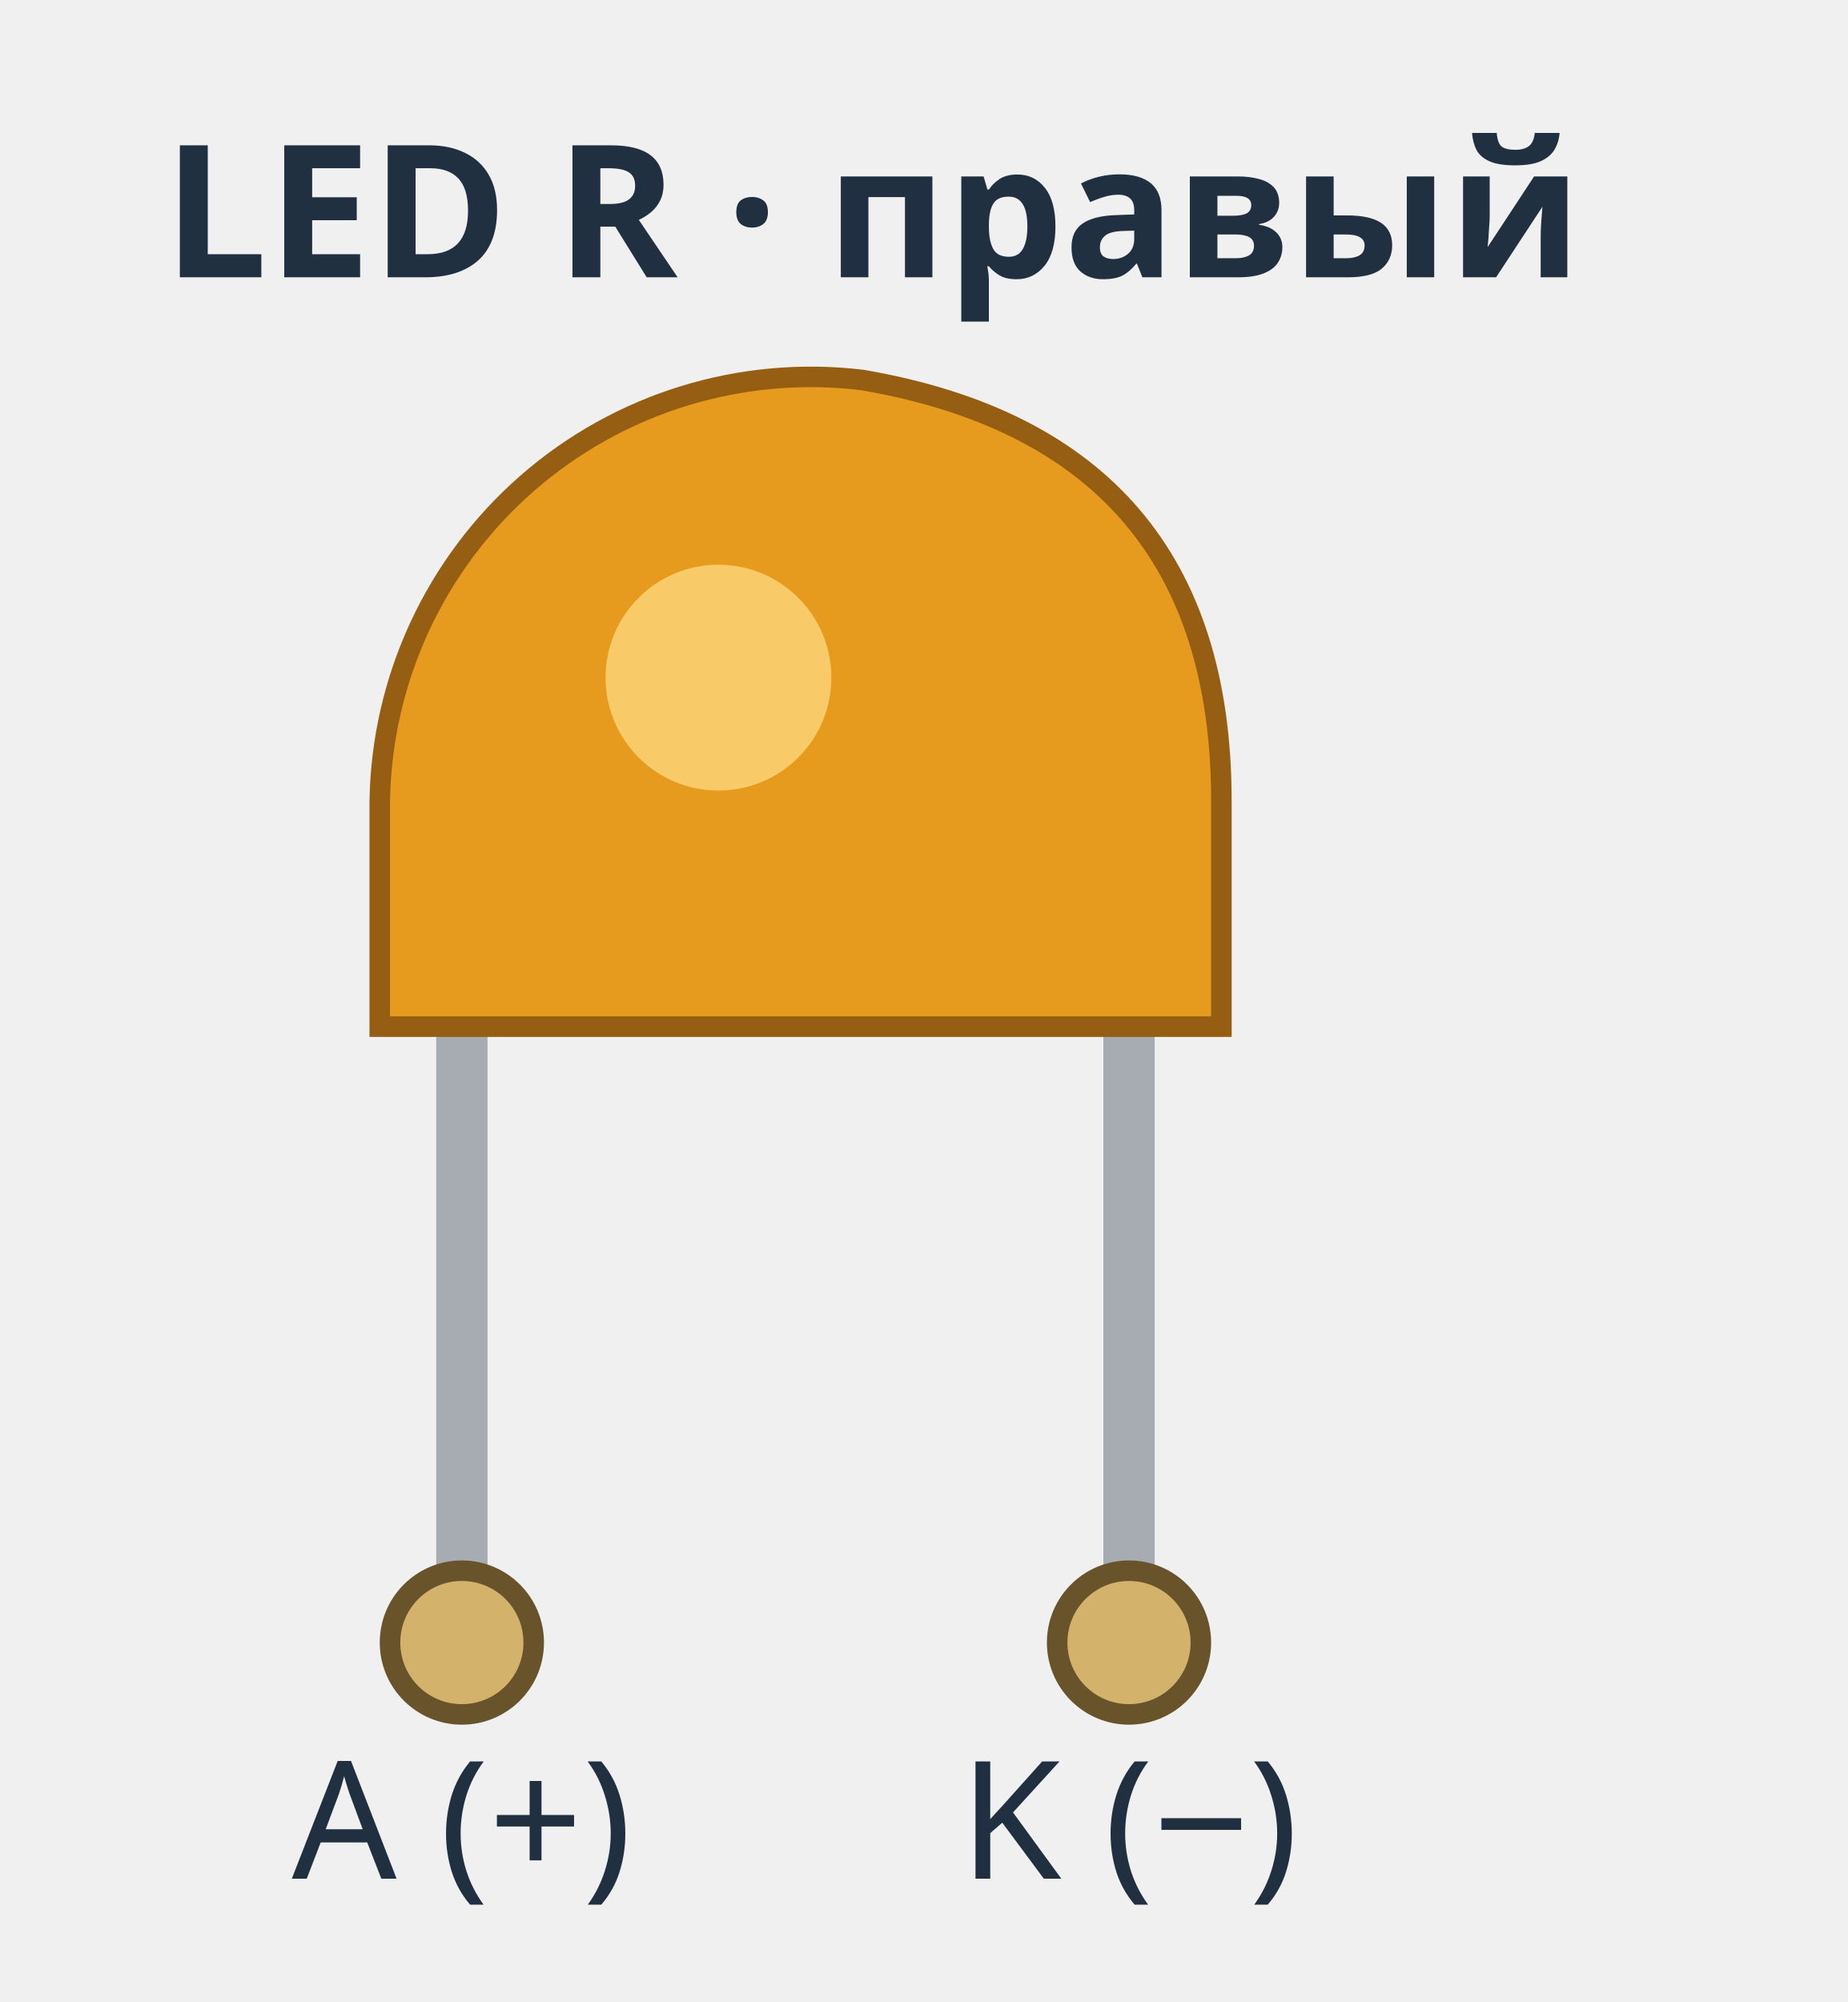
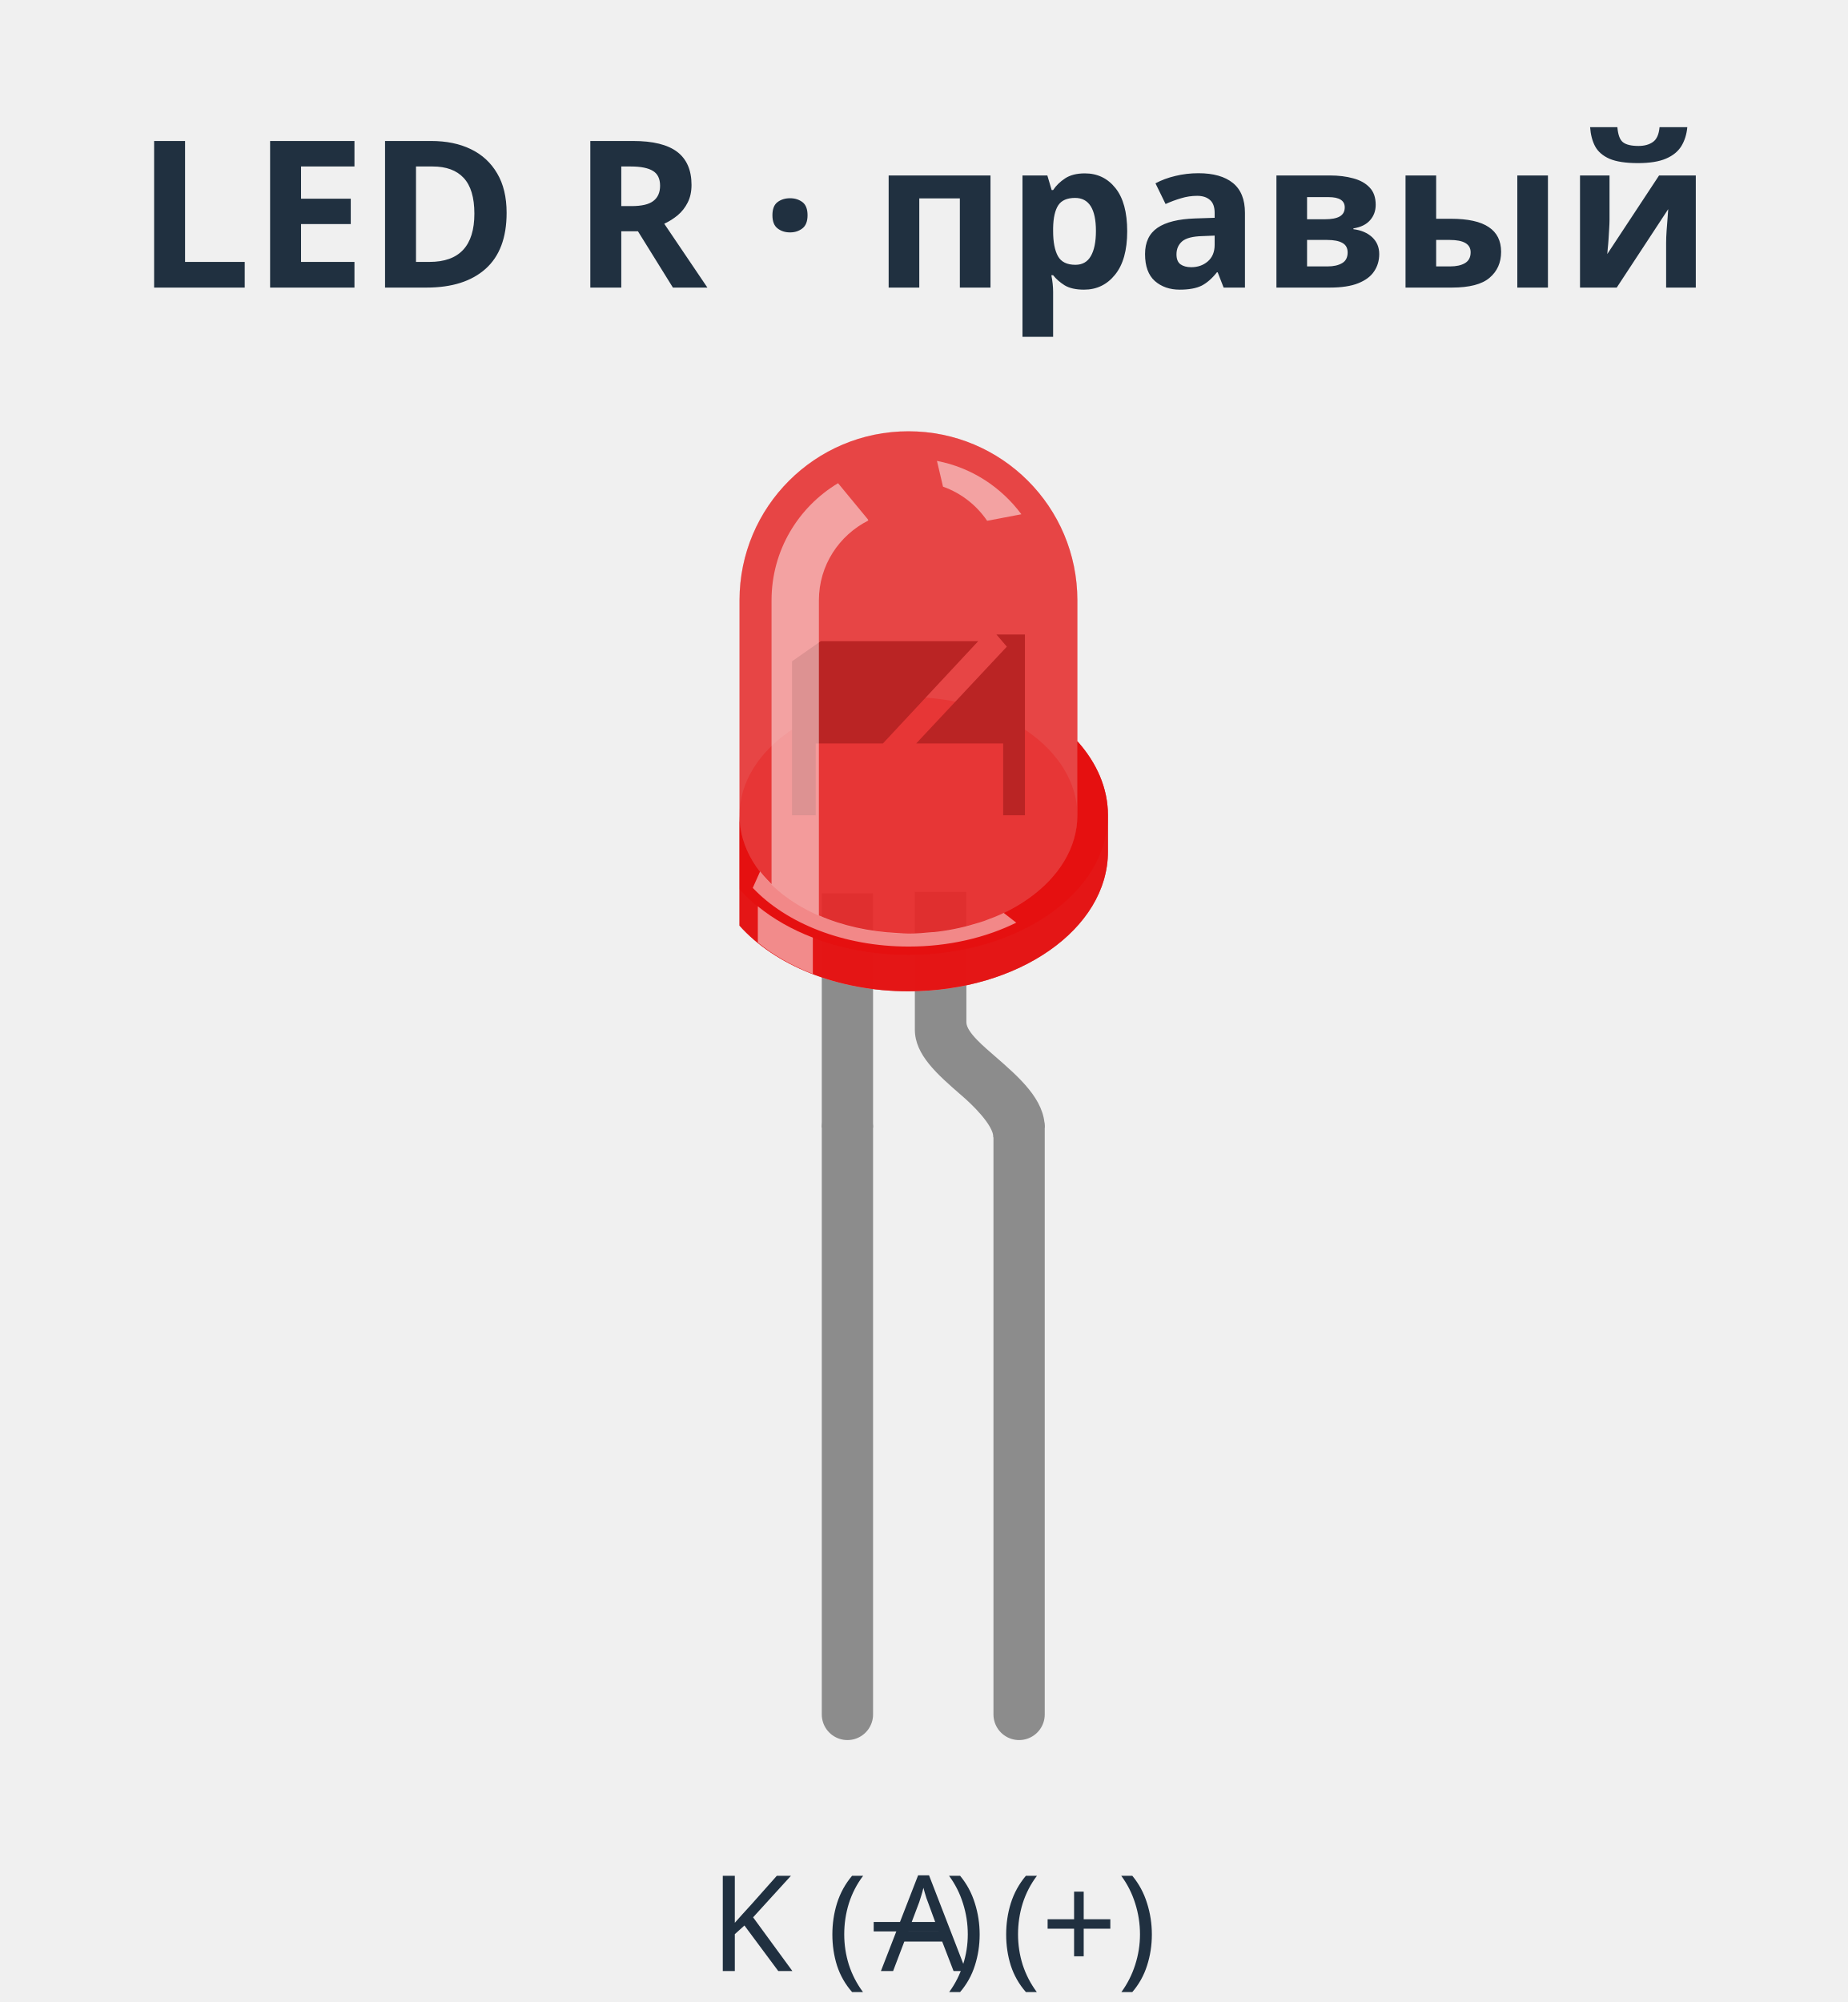
<svg xmlns="http://www.w3.org/2000/svg" width="2in" height="2.167in" viewBox="0 0 180 195">
  <g id="breadboard">
-     <text x="85" y="27" font-family="Noto Sans,Arial,sans-serif" font-size="18" fill="#203040" text-anchor="middle" font-weight="bold">LED R · правый</text>
-     <path d="M45 90 V160 M110 90 V160" stroke="#a6acb1" stroke-width="5" />
-     <path d="M37 100 V78 A42 42 0 0 1 84 37 Q119 43 119 78 V100 Z" fill="#e79b1e" stroke="#965e12" stroke-width="2" />
-     <circle cx="70" cy="66" r="10" fill="#f9cb68" stroke="#f9cb68" stroke-width="2" />
-     <text x="45" y="183" font-family="Noto Sans,Arial,sans-serif" font-size="16" fill="#203040" text-anchor="middle" font-weight="normal">A (+)</text>
-     <text x="110" y="183" font-family="Noto Sans,Arial,sans-serif" font-size="16" fill="#203040" text-anchor="middle" font-weight="normal">K (−)</text>
-     <circle id="connector0pin" cx="45" cy="160" r="7" fill="#d3b36c" stroke="#68532b" stroke-width="2" />
-     <rect id="connector0terminal" x="44.5" y="159.5" width="1" height="1" fill="none" stroke="none" />
-     <circle id="connector1pin" cx="110" cy="160" r="7" fill="#d3b36c" stroke="#68532b" stroke-width="2" />
-     <rect id="connector1terminal" x="109.5" y="159.5" width="1" height="1" fill="none" stroke="none" />
+     <text x="90.0" y="28" font-family="Noto Sans,Arial,sans-serif" font-size="20" fill="#203040" text-anchor="middle" font-weight="bold">LED R · правый</text>
+     <g transform="matrix(1.672151,0,0,1.672151,72.05196,42)">
+       <rect id="lib_connector0pin" x="4.793" y="35.307" fill="none" width="2.989" height="1" transform="matrix(1,0,0,1,0,0)" />
+       <rect id="lib_connector1pin" x="14.793" y="35.307" fill="none" width="2.992" height="1" transform="matrix(1,0,0,1,0,0)" />
+       <line id="lib_connector0leg" stroke-linecap="round" x1="6.287" y1="40.565" x2="6.287" y2="74.754" stroke="#8C8C8C" fill="none" stroke-width="2.988" transform="matrix(1,0,0,1,0,0)" />
+       <line id="lib_connector1leg" stroke-linecap="round" x1="16.29" y1="40.565" x2="16.29" y2="74.754" stroke="#8C8C8C" fill="none" stroke-width="2.988" transform="matrix(1,0,0,1,0,0)" />
+       <rect x="4.793" y="26.916" fill="#8C8C8C" width="2.988" height="13.649" transform="matrix(1,0,0,1,0,0)" />
+       <path fill="#8C8C8C" d="M17.784,40.565c0-1.63-1.479-2.92-2.9-4.155c-0.578-0.51-1.666-1.391-1.666-1.979v-7.598h-3.002v8.028   c0,1.47,1.316,2.609,2.703,3.817c0.617,0.522,1.873,1.736,1.873,2.458" transform="matrix(1,0,0,1,0,0)" />
+       <path id="lib_color_path14" opacity="0.3" fill="#E60000" d="M19.685,18.057V9.845    C19.685,4.41,15.285,0,9.844,0C4.41,0,0,4.402,0,9.845v18.957c2.047,2.293,5.69,3.823,9.844,3.823    c6.416,0,11.623-3.636,11.623-8.138v-2.116C21.466,20.784,20.808,19.31,19.685,18.057z" transform="matrix(1,0,0,1,0,0)" />
+       <path id="lib_path16" opacity="0.5" fill="#E6E6E6" d="M19.685,18.057V9.845    C19.685,4.41,15.285,0,9.844,0C4.41,0,0,4.402,0,9.845v18.957c2.047,2.293,5.69,3.823,9.844,3.823    c6.416,0,11.623-3.636,11.623-8.138v-2.116C21.466,20.784,20.808,19.31,19.685,18.057z" transform="matrix(1,0,0,1,0,0)" />
+       <path id="lib_path18" opacity="0.9" fill="#D1D1D1" d="M19.685,18.057v4.313    c0,3.804-4.397,6.896-9.841,6.896C4.41,29.266,0,26.184,0,22.37v4.313V28.8c2.047,2.294,5.69,3.823,9.844,3.823    c6.416,0,11.623-3.636,11.623-8.137V22.37C21.466,20.784,20.808,19.31,19.685,18.057z" transform="matrix(1,0,0,1,0,0)" />
+       <path id="lib_color_path20" opacity="0.7" fill="#E60000" d="M19.685,18.057v4.313    c0,3.804-4.397,6.896-9.841,6.896C4.41,29.266,0,26.184,0,22.37v4.313V28.8c2.047,2.294,5.69,3.823,9.844,3.823    c6.416,0,11.623-3.636,11.623-8.137V22.37C21.466,20.784,20.808,19.31,19.685,18.057z" transform="matrix(1,0,0,1,0,0)" />
+       <path id="lib_color_path22" opacity="0.25" fill="#E60000" d="M19.685,18.057v4.313c0,3.804-4.397,6.896-9.841,6.896    C4.41,29.266,0,26.184,0,22.37v4.313c2.047,2.292,5.69,3.823,9.844,3.823c6.416,0,11.623-3.636,11.623-8.137    C21.466,20.784,20.808,19.31,19.685,18.057z" transform="matrix(1,0,0,1,0,0)" />
+       <ellipse id="lib_ellipse24" opacity="0.25" fill="#E6E6E6" cx="9.844" cy="22.37" rx="9.843" ry="6.89" transform="matrix(1,0,0,1,0,0)" />
+       <ellipse id="lib_color_ellipse26" opacity="0.25" fill="#E60000" cx="9.844" cy="22.37" rx="9.843" ry="6.89" transform="matrix(1,0,0,1,0,0)" />
+       <polygon id="lib_polygon28" fill="#666666" points="3.06,13.4 3.06,22.371 4.439,22.371 4.439,18.187 8.355,18.187 13.906,12.229     4.732,12.229 " transform="matrix(1,0,0,1,0,0)" />
+       <polygon id="lib_polygon30" fill="#666666" points="14.97,11.839 15.576,12.547 10.294,18.187 15.361,18.187 15.361,22.371     16.63,22.371 16.63,11.839 " transform="matrix(1,0,0,1,0,0)" />
+       <path id="lib_color_path32" opacity="0.65" fill="#E60000" d="M19.685,18.057V9.845    C19.685,4.41,15.285,0,9.844,0C4.41,0,0,4.402,0,9.845v18.957c2.047,2.293,5.69,3.823,9.844,3.823    c6.416,0,11.623-3.636,11.623-8.138v-2.116C21.466,20.784,20.808,19.31,19.685,18.057z" transform="matrix(1,0,0,1,0,0)" />
+       <path id="lib_path34" opacity="0.5" fill="#FFFFFF" d="M14.428,5.214l1.995-0.38    c-1.169-1.572-2.892-2.719-4.919-3.109l0.353,1.501C12.918,3.602,13.811,4.31,14.428,5.214z" transform="matrix(1,0,0,1,0,0)" />
+       <path id="lib_path36" opacity="0.5" fill="#FFFFFF" d="M1.067,27.675v2.111    c0.901,0.735,1.991,1.356,3.205,1.829v-2.118C3.052,29.03,1.971,28.411,1.067,27.675z" transform="matrix(1,0,0,1,0,0)" />
+       <path id="lib_path38" opacity="0.5" fill="#FFFFFF" d="M15.379,28.069    c-0.355,0.17-0.736,0.319-1.119,0.458c-0.081,0.027-0.163,0.056-0.247,0.081c-0.783,0.249-1.613,0.443-2.493,0.548    c-0.104,0.013-0.21,0.026-0.312,0.027c-0.445,0.042-0.894,0.081-1.348,0.081c-0.206,0-0.427-0.021-0.655-0.033    c-1.667-0.079-3.237-0.437-4.58-1.027V16.552V9.85c0-2.043,1.178-3.791,2.88-4.652L7.474,5.124l-1.733-2.1    c-2.319,1.393-3.875,3.92-3.875,6.822v16.535c-0.069-0.069-0.428-0.429-0.667-0.736l-0.427,0.955    c1.946,2.058,5.29,3.419,9.087,3.419c2.333,0,4.496-0.519,6.266-1.392l-0.732-0.568C15.379,28.069,15.379,28.069,15.379,28.069z" transform="matrix(1,0,0,1,0,0)" />
+     </g>
+     <text x="99.291" y="192.0" font-family="Noto Sans,Arial,sans-serif" font-size="13" fill="#203040" text-anchor="middle" font-weight="normal">A (+)</text>
+     <text x="82.565" y="192.0" font-family="Noto Sans,Arial,sans-serif" font-size="13" fill="#203040" text-anchor="middle" font-weight="normal">K (−)</text>
+     <rect id="connector0pin" x="93.291" y="161.0" width="12" height="12" fill="none" stroke="none" />
+     <rect id="connector0terminal" x="98.791" y="166.5" width="1" height="1" fill="none" stroke="none" />
+     <rect id="connector1pin" x="76.565" y="161.0" width="12" height="12" fill="none" stroke="none" />
+     <rect id="connector1terminal" x="82.065" y="166.5" width="1" height="1" fill="none" stroke="none" />
  </g>
</svg>
